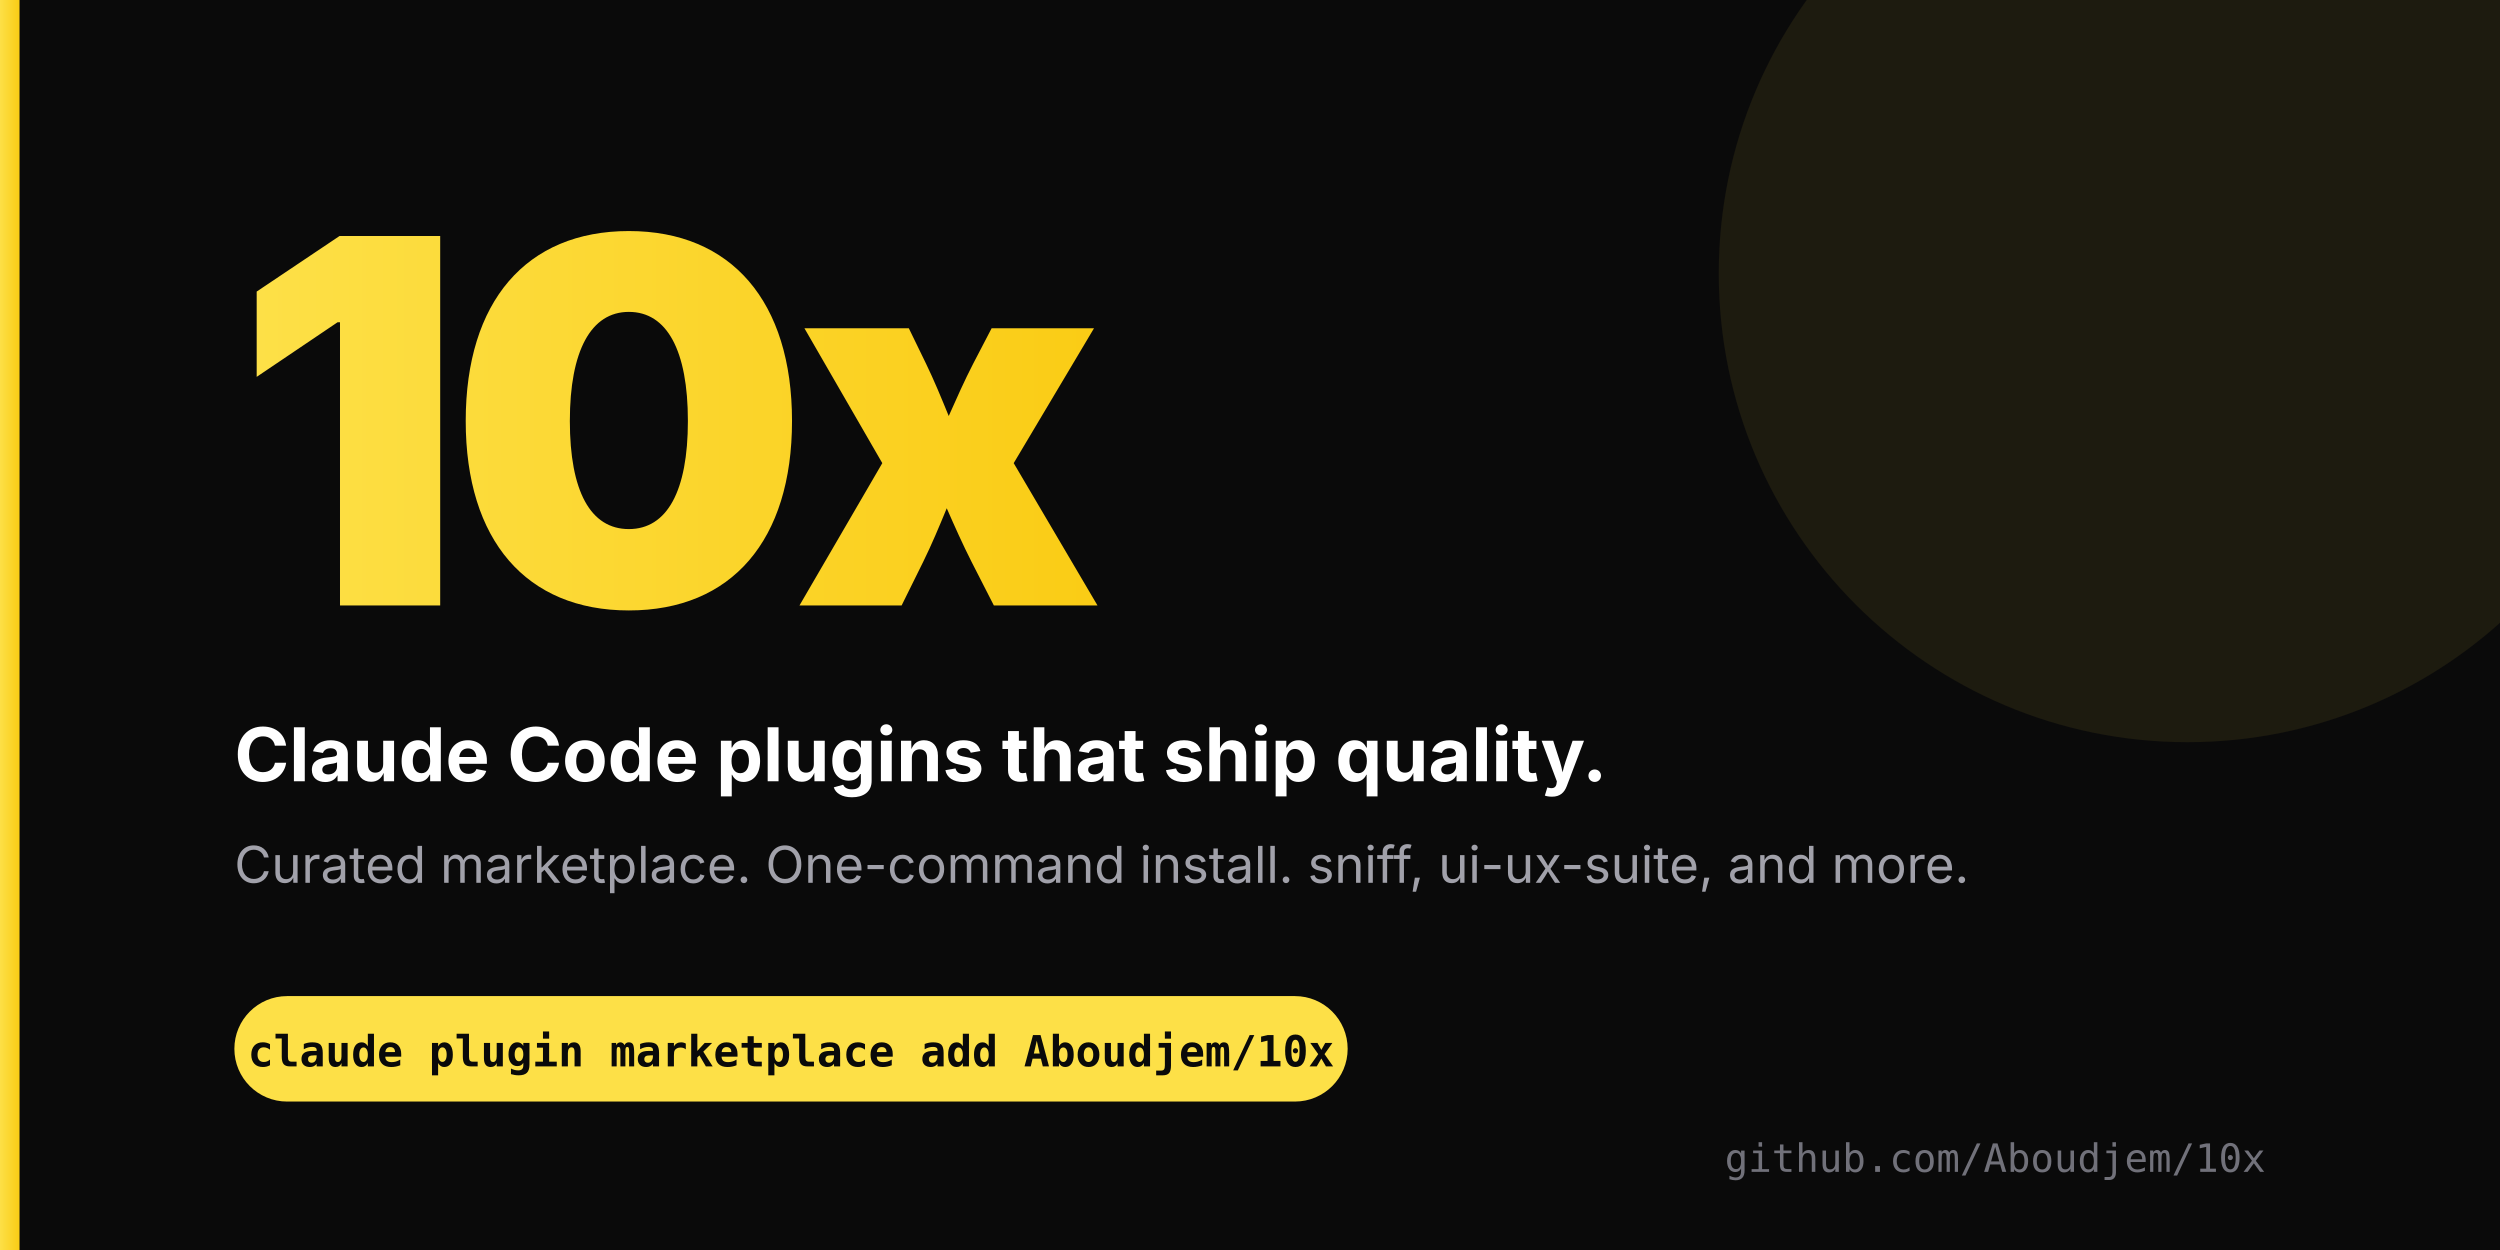
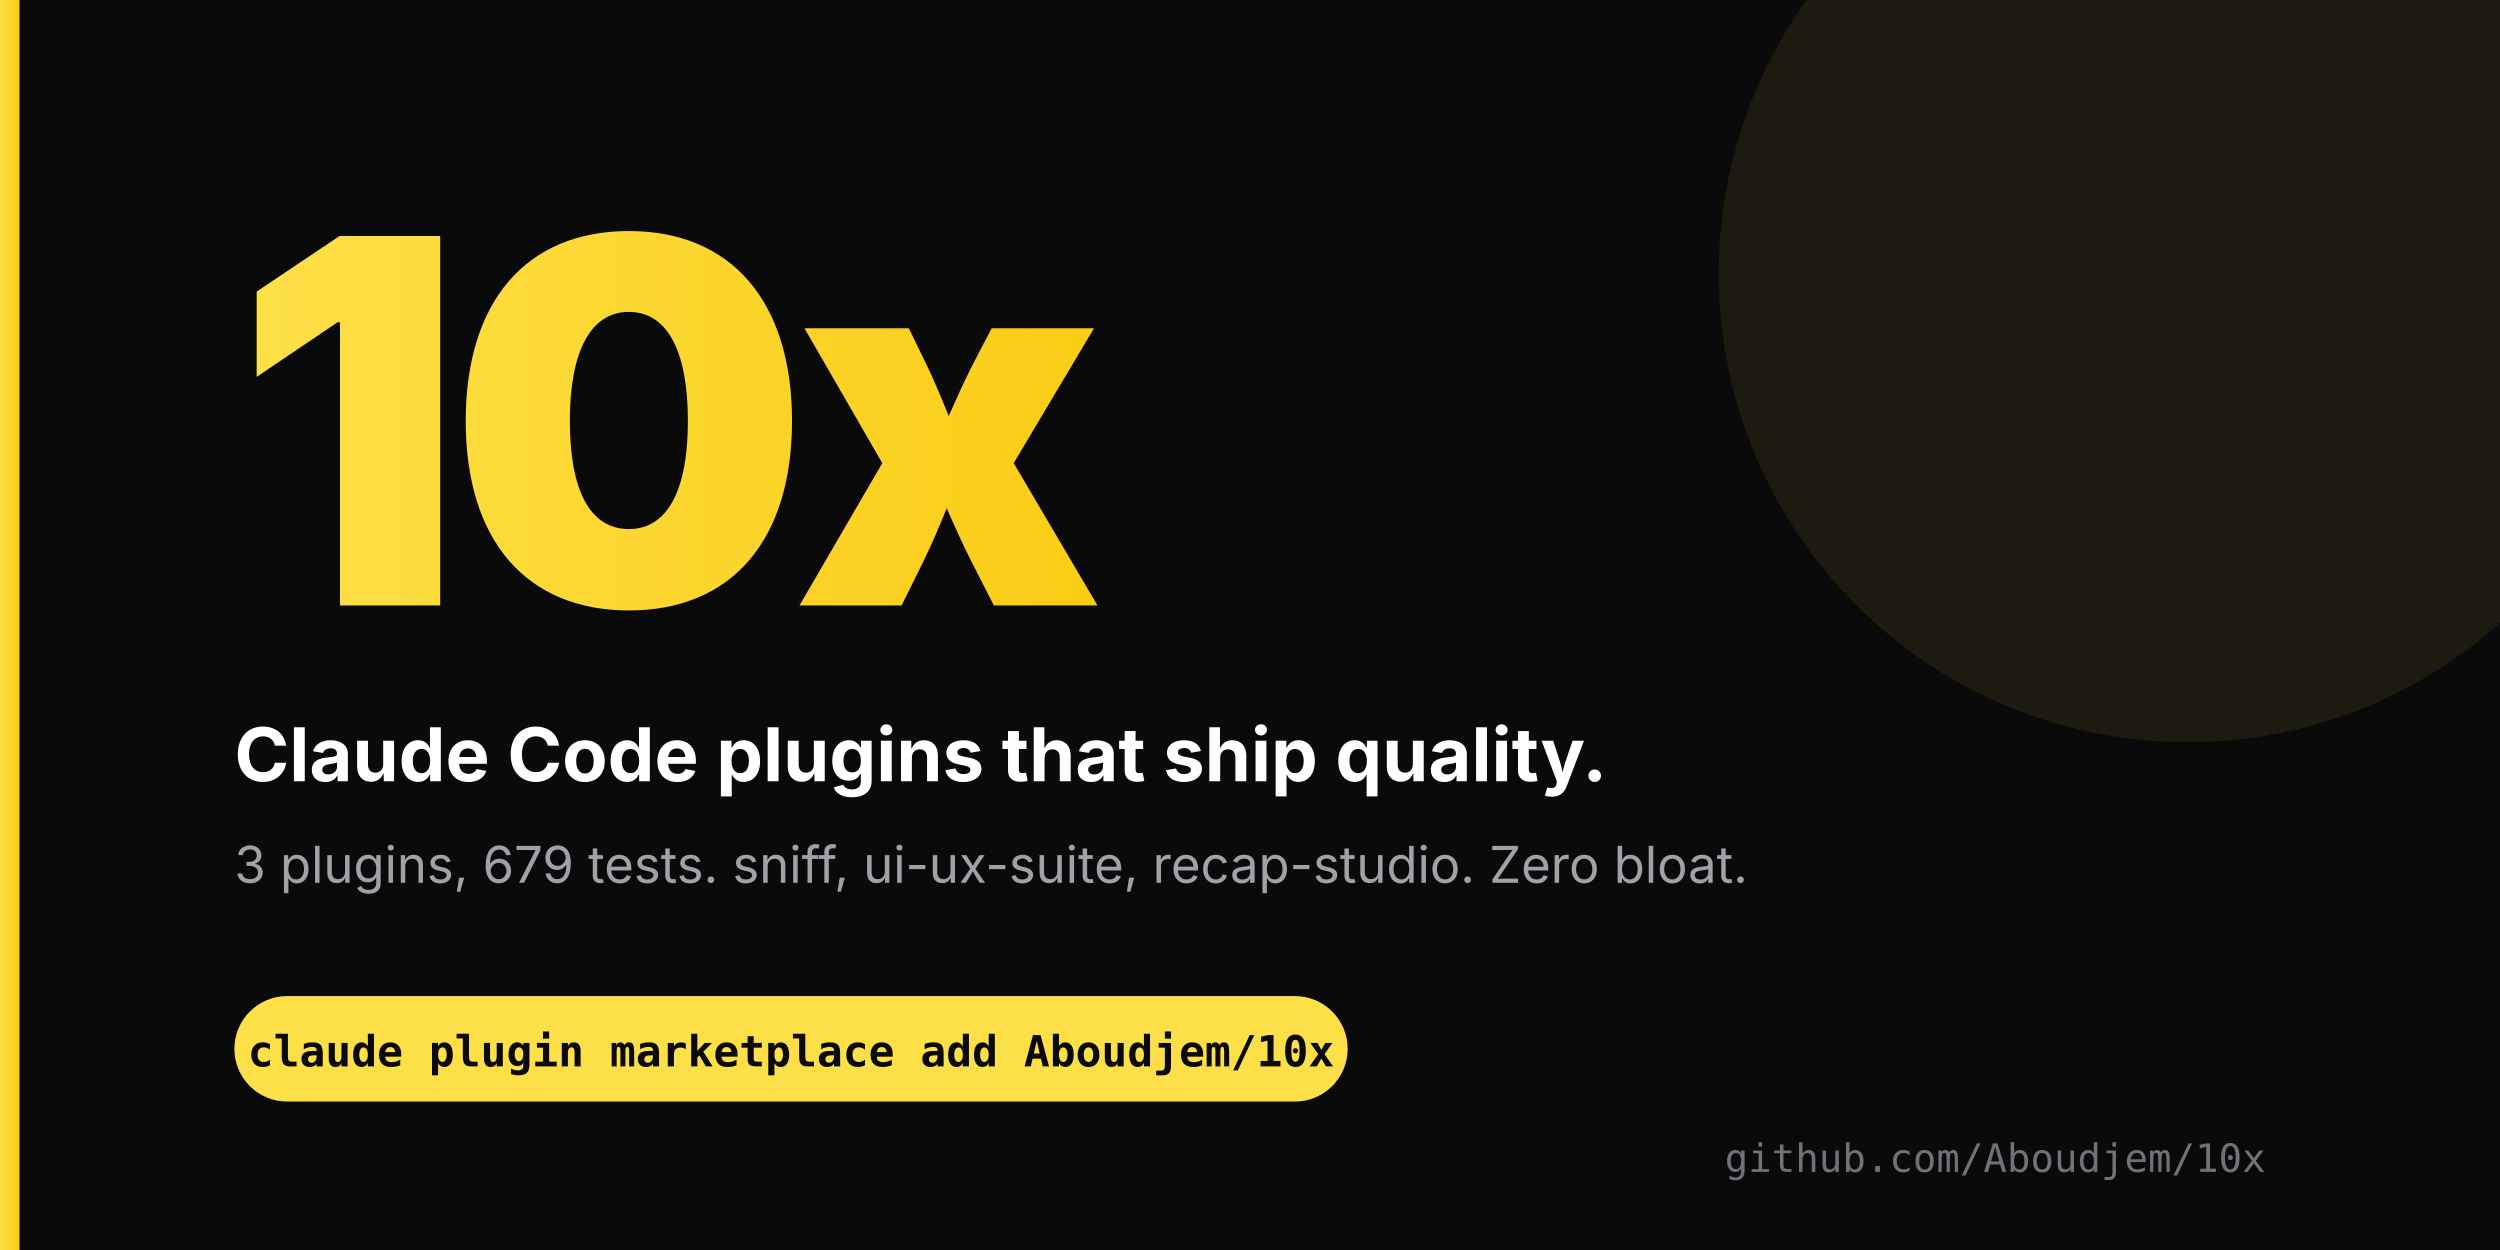
<svg xmlns="http://www.w3.org/2000/svg" viewBox="0 0 1280 640" width="1280" height="640">
  <defs>
    <linearGradient id="accent" x1="0" y1="0" x2="1" y2="0">
      <stop offset="0%" stop-color="#fde047" />
      <stop offset="100%" stop-color="#facc15" />
    </linearGradient>
  </defs>
  <rect width="1280" height="640" fill="#0a0a0a" />
  <rect x="0" y="0" width="10" height="640" fill="url(#accent)" />
  <circle cx="1120" cy="140" r="240" fill="#fde047" opacity="0.08" />
  <text x="120" y="310" font-family="Inter, system-ui, -apple-system, sans-serif" font-size="260" font-weight="900" fill="url(#accent)" letter-spacing="-8">10x</text>
  <text x="120" y="400" font-family="Inter, system-ui, -apple-system, sans-serif" font-size="38" font-weight="700" fill="#ffffff">Claude Code plugins that ship quality.</text>
-   <text x="120" y="452" font-family="Inter, system-ui, -apple-system, sans-serif" font-size="26" font-weight="400" fill="#a1a1aa">Curated marketplace. One-command install. sniff, ui-ux-suite, and more.</text>
+   <text x="120" y="452" font-family="Inter, system-ui, -apple-system, sans-serif" font-size="26" font-weight="400" fill="#a1a1aa">3 plugins, 679 tests. sniff, ui-ux-suite, recap-studio. Zero bloat.</text>
  <g transform="translate(120, 510)">
    <rect x="0" y="0" width="570" height="54" rx="27" fill="#fde047" />
    <text x="285" y="36" font-family="JetBrains Mono, Menlo, monospace" font-size="22" font-weight="700" fill="#0a0a0a" text-anchor="middle">claude plugin marketplace add Aboudjem/10x</text>
  </g>
  <text x="1160" y="600" font-family="JetBrains Mono, Menlo, monospace" font-size="20" fill="#71717a" text-anchor="end">github.com/Aboudjem/10x</text>
</svg>
